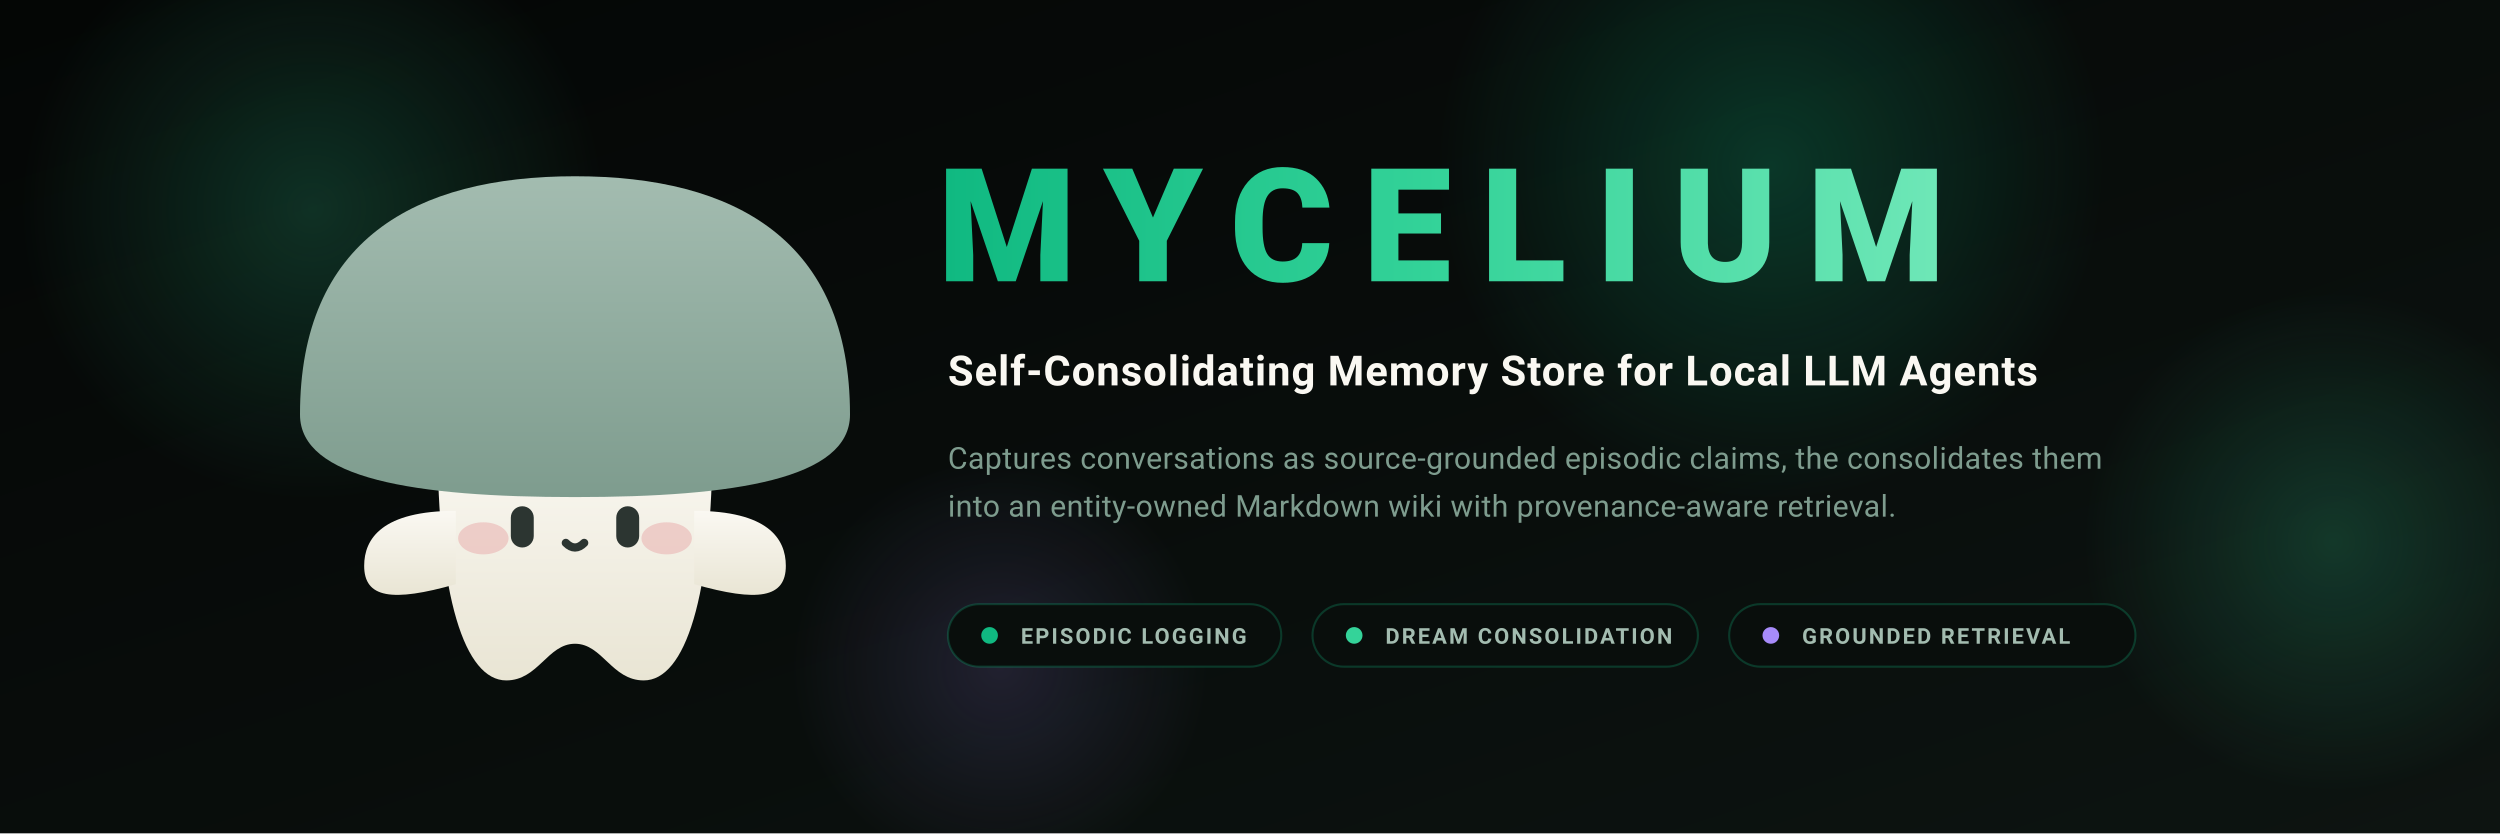
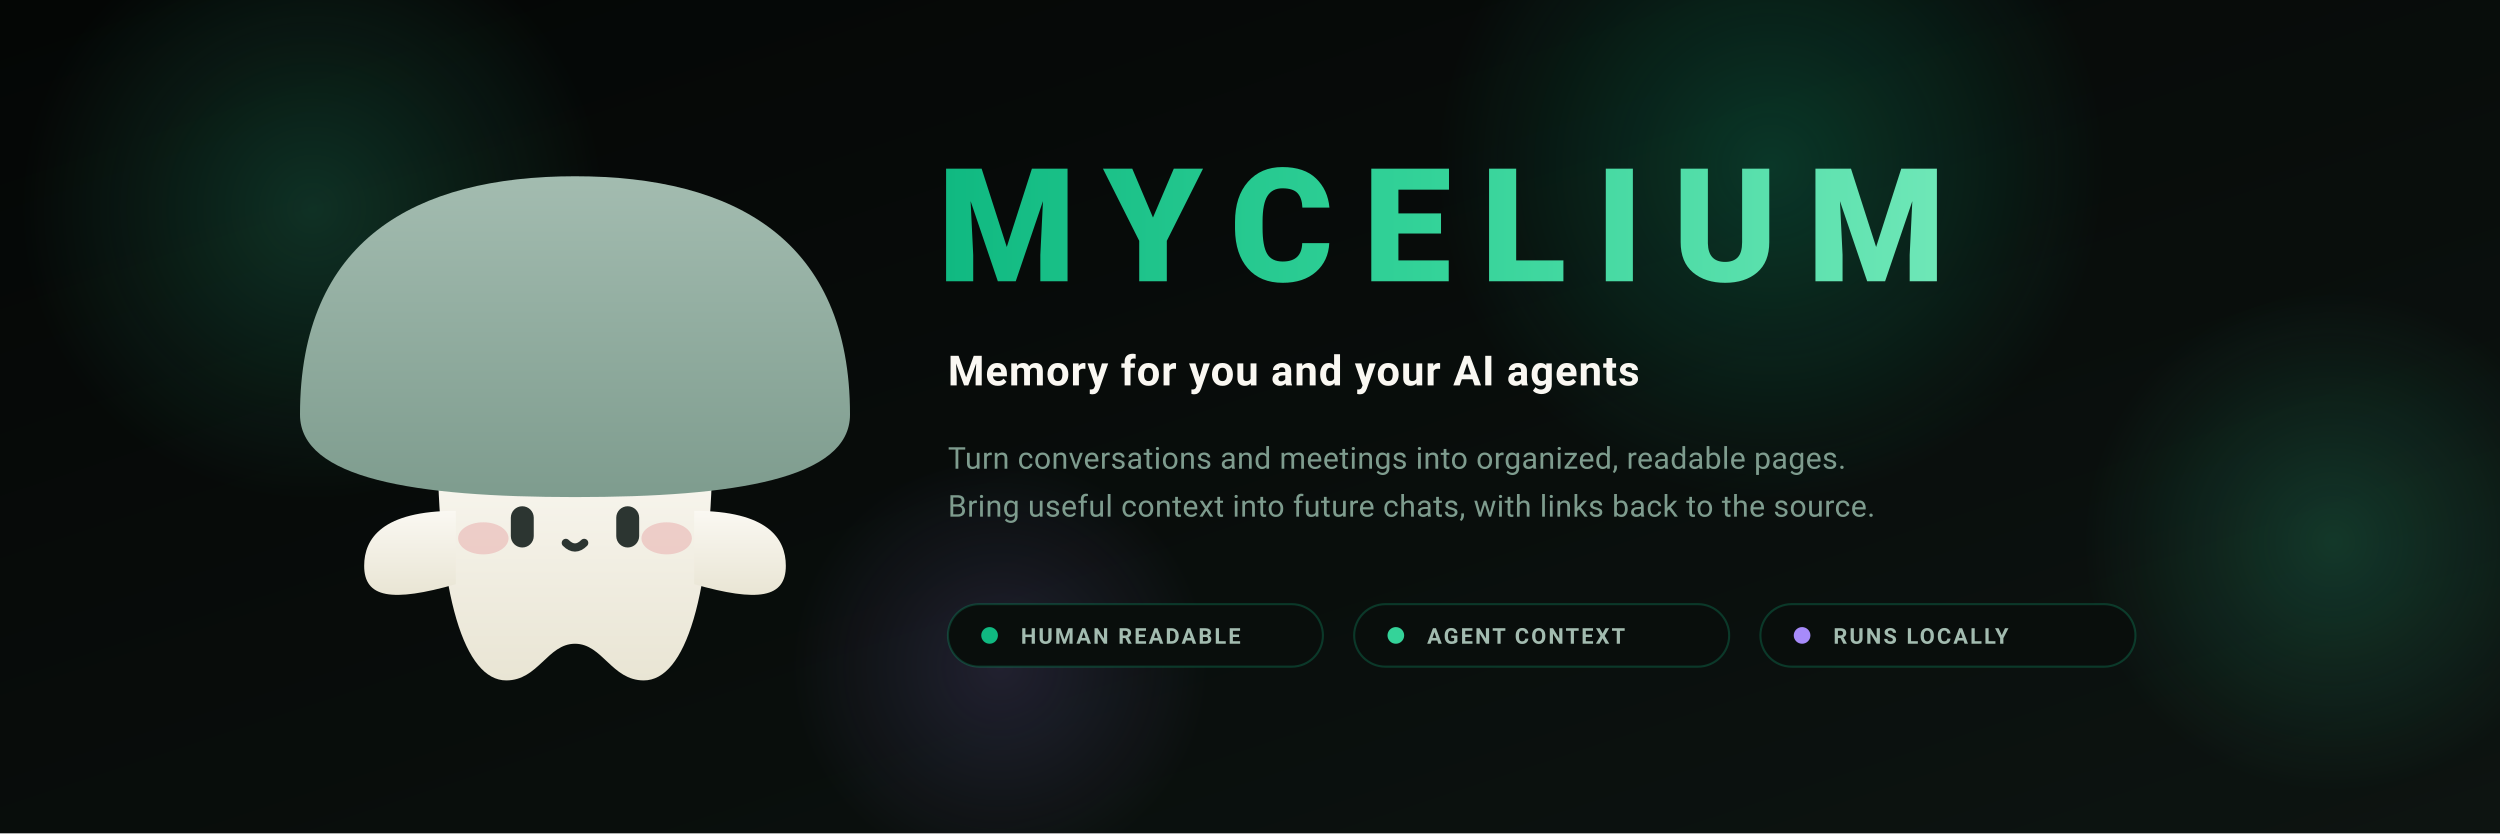
<svg xmlns="http://www.w3.org/2000/svg" viewBox="0 0 1200 400" width="1200" height="400">
  <defs>
    <linearGradient id="capGrad" x1="0" y1="0" x2="0" y2="1">
      <stop offset="0%" stop-color="#a3bcb0" />
      <stop offset="100%" stop-color="#7e9c8e" />
    </linearGradient>
    <linearGradient id="underCapGrad" x1="0" y1="0" x2="0" y2="1">
      <stop offset="0%" stop-color="#4d665a" />
      <stop offset="100%" stop-color="#3d5248" />
    </linearGradient>
    <linearGradient id="bodyGrad" x1="0" y1="0" x2="0" y2="1">
      <stop offset="0%" stop-color="#faf8f2" />
      <stop offset="100%" stop-color="#e9e5d4" />
    </linearGradient>
    <linearGradient id="bodyShadowGrad" x1="0" y1="0" x2="0" y2="1">
      <stop offset="0%" stop-color="#ded9c3" stop-opacity="0.8" />
      <stop offset="100%" stop-color="#cfc9af" stop-opacity="0.2" />
    </linearGradient>
    <linearGradient id="textGrad" x1="0" y1="0" x2="1" y2="0">
      <stop offset="0%" stop-color="#10b981" />
      <stop offset="50%" stop-color="#34d399" />
      <stop offset="100%" stop-color="#6ee7b7" />
    </linearGradient>
    <linearGradient id="bgGrad" x1="0" y1="0" x2="1" y2="1">
      <stop offset="0%" stop-color="#040605" />
      <stop offset="60%" stop-color="#090e0c" />
      <stop offset="100%" stop-color="#0d1411" />
    </linearGradient>
    <radialGradient id="sporeEmerald" cx="50%" cy="50%" r="50%">
      <stop offset="0%" stop-color="#10b981" stop-opacity="0.25" />
      <stop offset="100%" stop-color="#10b981" stop-opacity="0" />
    </radialGradient>
    <radialGradient id="sporeMint" cx="50%" cy="50%" r="50%">
      <stop offset="0%" stop-color="#34d399" stop-opacity="0.2" />
      <stop offset="100%" stop-color="#34d399" stop-opacity="0" />
    </radialGradient>
    <radialGradient id="sporePurple" cx="50%" cy="50%" r="50%">
      <stop offset="0%" stop-color="#a78bfa" stop-opacity="0.15" />
      <stop offset="100%" stop-color="#a78bfa" stop-opacity="0" />
    </radialGradient>
  </defs>
  <rect width="1200" height="400" fill="url(#bgGrad)" />
  <circle cx="150" cy="100" r="140" fill="url(#sporeMint)" />
  <circle cx="480" cy="320" r="100" fill="url(#sporePurple)" />
  <circle cx="850" cy="80" r="160" fill="url(#sporeEmerald)" />
  <circle cx="1120" cy="260" r="120" fill="url(#sporeMint)" />
  <circle cx="280" cy="220" r="6" fill="#10b981" opacity="0.6" />
  <circle cx="295" cy="210" r="3" fill="#34d399" opacity="0.8" />
  <circle cx="940" cy="310" r="8" fill="#10b981" opacity="0.5" />
  <circle cx="960" cy="295" r="4" fill="#34d399" opacity="0.7" />
  <g transform="translate(100, 45) scale(2.2)">
    <path d="M 50,75 C 50,110 56,128 65,128 C 72,128 74,120 80,120 C 86,120 88,128 95,128 C 104,128 110,110 110,75 Z" fill="url(#bodyGrad)" />
    <path d="M 50,75 C 60,82 100,82 110,75 C 110,77 100,83 80,83 C 60,83 50,77 50,75 Z" fill="url(#bodyShadowGrad)" />
    <g>
      <ellipse cx="60" cy="97" rx="5.5" ry="3.5" fill="#e8a9a9" opacity="0.5" />
      <ellipse cx="100" cy="97" rx="5.5" ry="3.5" fill="#e8a9a9" opacity="0.5" />
    </g>
    <g>
      <rect x="66" y="90" width="5" height="9" rx="2.5" fill="#2c3531" />
      <rect x="89" y="90" width="5" height="9" rx="2.5" fill="#2c3531" />
    </g>
    <path d="M 78,98 Q 80,100 82,98" stroke="#2c3531" stroke-width="1.8" stroke-linecap="round" fill="none" />
    <path d="M 24,70 C 24,82 45,86 80,86 C 115,86 136,82 136,70 C 136,70 115,74 80,74 C 45,74 24,70 24,70 Z" fill="url(#underCapGrad)" />
    <path d="M 20,70 C 20,32 45,18 80,18 C 115,18 140,32 140,70 C 140,84 115,88 80,88 C 45,88 20,84 20,70 Z" fill="url(#capGrad)" />
    <g>
      <path d="M 54,91 C 38,91 34,97 34,103 C 34,110 40,111 54,107 Z" fill="url(#bodyGrad)" />
      <path d="M 106,91 C 122,91 126,97 126,103 C 126,110 120,111 106,107 Z" fill="url(#bodyGrad)" />
    </g>
  </g>
  <text x="450" y="135" fill="url(#textGrad)" font-family="-apple-system, BlinkMacSystemFont, 'Segoe UI', Roboto, 'Helvetica Neue', Arial, sans-serif" font-weight="900" font-size="76" letter-spacing="14">MYCELIUM</text>
-   <text x="455" y="185" fill="#faf8f2" font-family="-apple-system, BlinkMacSystemFont, 'Segoe UI', Roboto, 'Helvetica Neue', Arial, sans-serif" font-weight="600" font-size="20" letter-spacing="0.5">Self-Consolidating Memory Store for Local LLM Agents</text>
-   <text x="455" y="225" fill="#7e9c8e" font-family="-apple-system, BlinkMacSystemFont, 'Segoe UI', Roboto, 'Helvetica Neue', Arial, sans-serif" font-weight="400" font-size="14.5" letter-spacing="0.2">Captures conversations as source-grounded episodic claims, the consolidates them</text>
-   <text x="455" y="248" fill="#7e9c8e" font-family="-apple-system, BlinkMacSystemFont, 'Segoe UI', Roboto, 'Helvetica Neue', Arial, sans-serif" font-weight="400" font-size="14.5" letter-spacing="0.2">into an entity-owned Markdown wiki with provenance-aware retrieval.</text>
+   <text x="455" y="185" fill="#faf8f2" font-family="-apple-system, BlinkMacSystemFont, 'Segoe UI', Roboto, 'Helvetica Neue', Arial, sans-serif" font-weight="600" font-size="20" letter-spacing="0.5">Memory for you and your AI agents</text>
+   <text x="455" y="225" fill="#7e9c8e" font-family="-apple-system, BlinkMacSystemFont, 'Segoe UI', Roboto, 'Helvetica Neue', Arial, sans-serif" font-weight="400" font-size="14.5" letter-spacing="0.2">Turn conversations and meetings into organized, readable pages.</text>
+   <text x="455" y="248" fill="#7e9c8e" font-family="-apple-system, BlinkMacSystemFont, 'Segoe UI', Roboto, 'Helvetica Neue', Arial, sans-serif" font-weight="400" font-size="14.5" letter-spacing="0.2">Bring useful context into future chats, with links back to the source.</text>
  <g transform="translate(455, 290)">
-     <rect width="160" height="30" rx="15" fill="#090e0c" stroke="#10b981" stroke-opacity="0.25" stroke-width="1" />
+     <rect width="180" height="30" rx="15" fill="#090e0c" stroke="#10b981" stroke-opacity="0.25" stroke-width="1" />
    <circle cx="20" cy="15" r="4" fill="#10b981" />
-     <text x="35" y="19" fill="#a3bcb0" font-family="-apple-system, BlinkMacSystemFont, 'Segoe UI', Roboto, 'Helvetica Neue', Arial, sans-serif" font-weight="700" font-size="10.5" letter-spacing="1">EPISODIC LOGGING</text>
+     <text x="35" y="19" fill="#a3bcb0" font-family="-apple-system, BlinkMacSystemFont, 'Segoe UI', Roboto, 'Helvetica Neue', Arial, sans-serif" font-weight="700" font-size="10.5" letter-spacing="1">HUMAN READABLE</text>
  </g>
-   <g transform="translate(630, 290)">
-     <rect width="185" height="30" rx="15" fill="#090e0c" stroke="#10b981" stroke-opacity="0.25" stroke-width="1" />
+   <g transform="translate(650, 290)">
+     <rect width="180" height="30" rx="15" fill="#090e0c" stroke="#10b981" stroke-opacity="0.25" stroke-width="1" />
    <circle cx="20" cy="15" r="4" fill="#34d399" />
-     <text x="35" y="19" fill="#a3bcb0" font-family="-apple-system, BlinkMacSystemFont, 'Segoe UI', Roboto, 'Helvetica Neue', Arial, sans-serif" font-weight="700" font-size="10.5" letter-spacing="1">DREAM CONSOLIDATION</text>
+     <text x="35" y="19" fill="#a3bcb0" font-family="-apple-system, BlinkMacSystemFont, 'Segoe UI', Roboto, 'Helvetica Neue', Arial, sans-serif" font-weight="700" font-size="10.5" letter-spacing="1">AGENT CONTEXT</text>
  </g>
-   <g transform="translate(830, 290)">
-     <rect width="195" height="30" rx="15" fill="#090e0c" stroke="#10b981" stroke-opacity="0.25" stroke-width="1" />
+   <g transform="translate(845, 290)">
+     <rect width="180" height="30" rx="15" fill="#090e0c" stroke="#10b981" stroke-opacity="0.25" stroke-width="1" />
    <circle cx="20" cy="15" r="4" fill="#a78bfa" />
-     <text x="35" y="19" fill="#a3bcb0" font-family="-apple-system, BlinkMacSystemFont, 'Segoe UI', Roboto, 'Helvetica Neue', Arial, sans-serif" font-weight="700" font-size="10.5" letter-spacing="1">GROUNDED RETRIEVAL</text>
+     <text x="35" y="19" fill="#a3bcb0" font-family="-apple-system, BlinkMacSystemFont, 'Segoe UI', Roboto, 'Helvetica Neue', Arial, sans-serif" font-weight="700" font-size="10.5" letter-spacing="1">RUNS LOCALLY</text>
  </g>
</svg>
